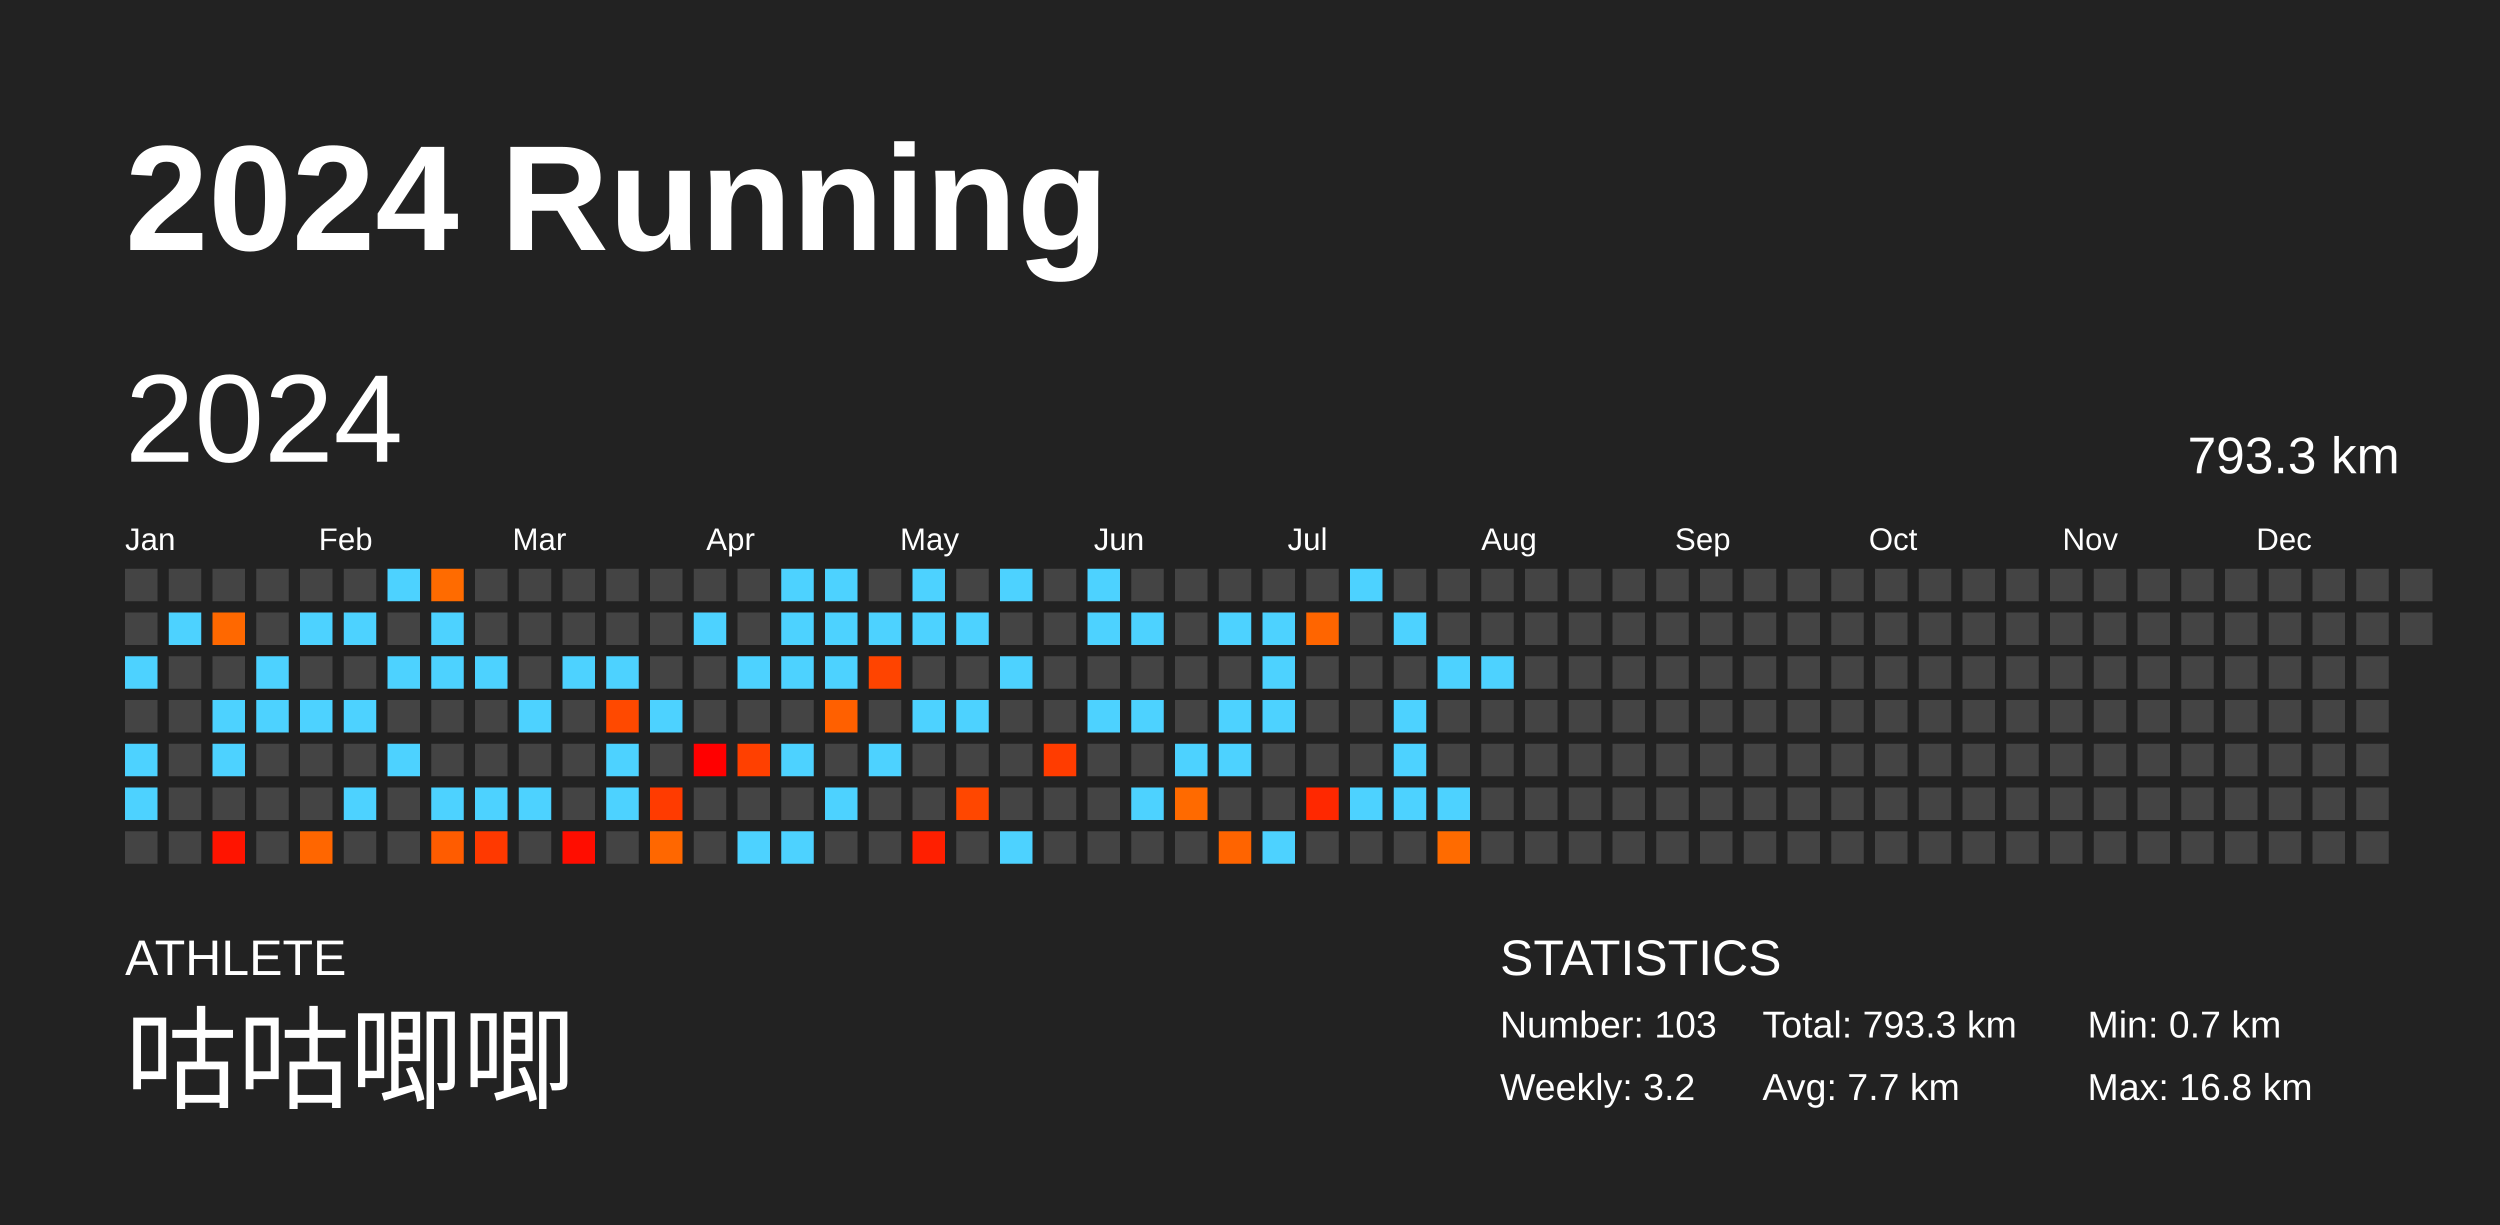
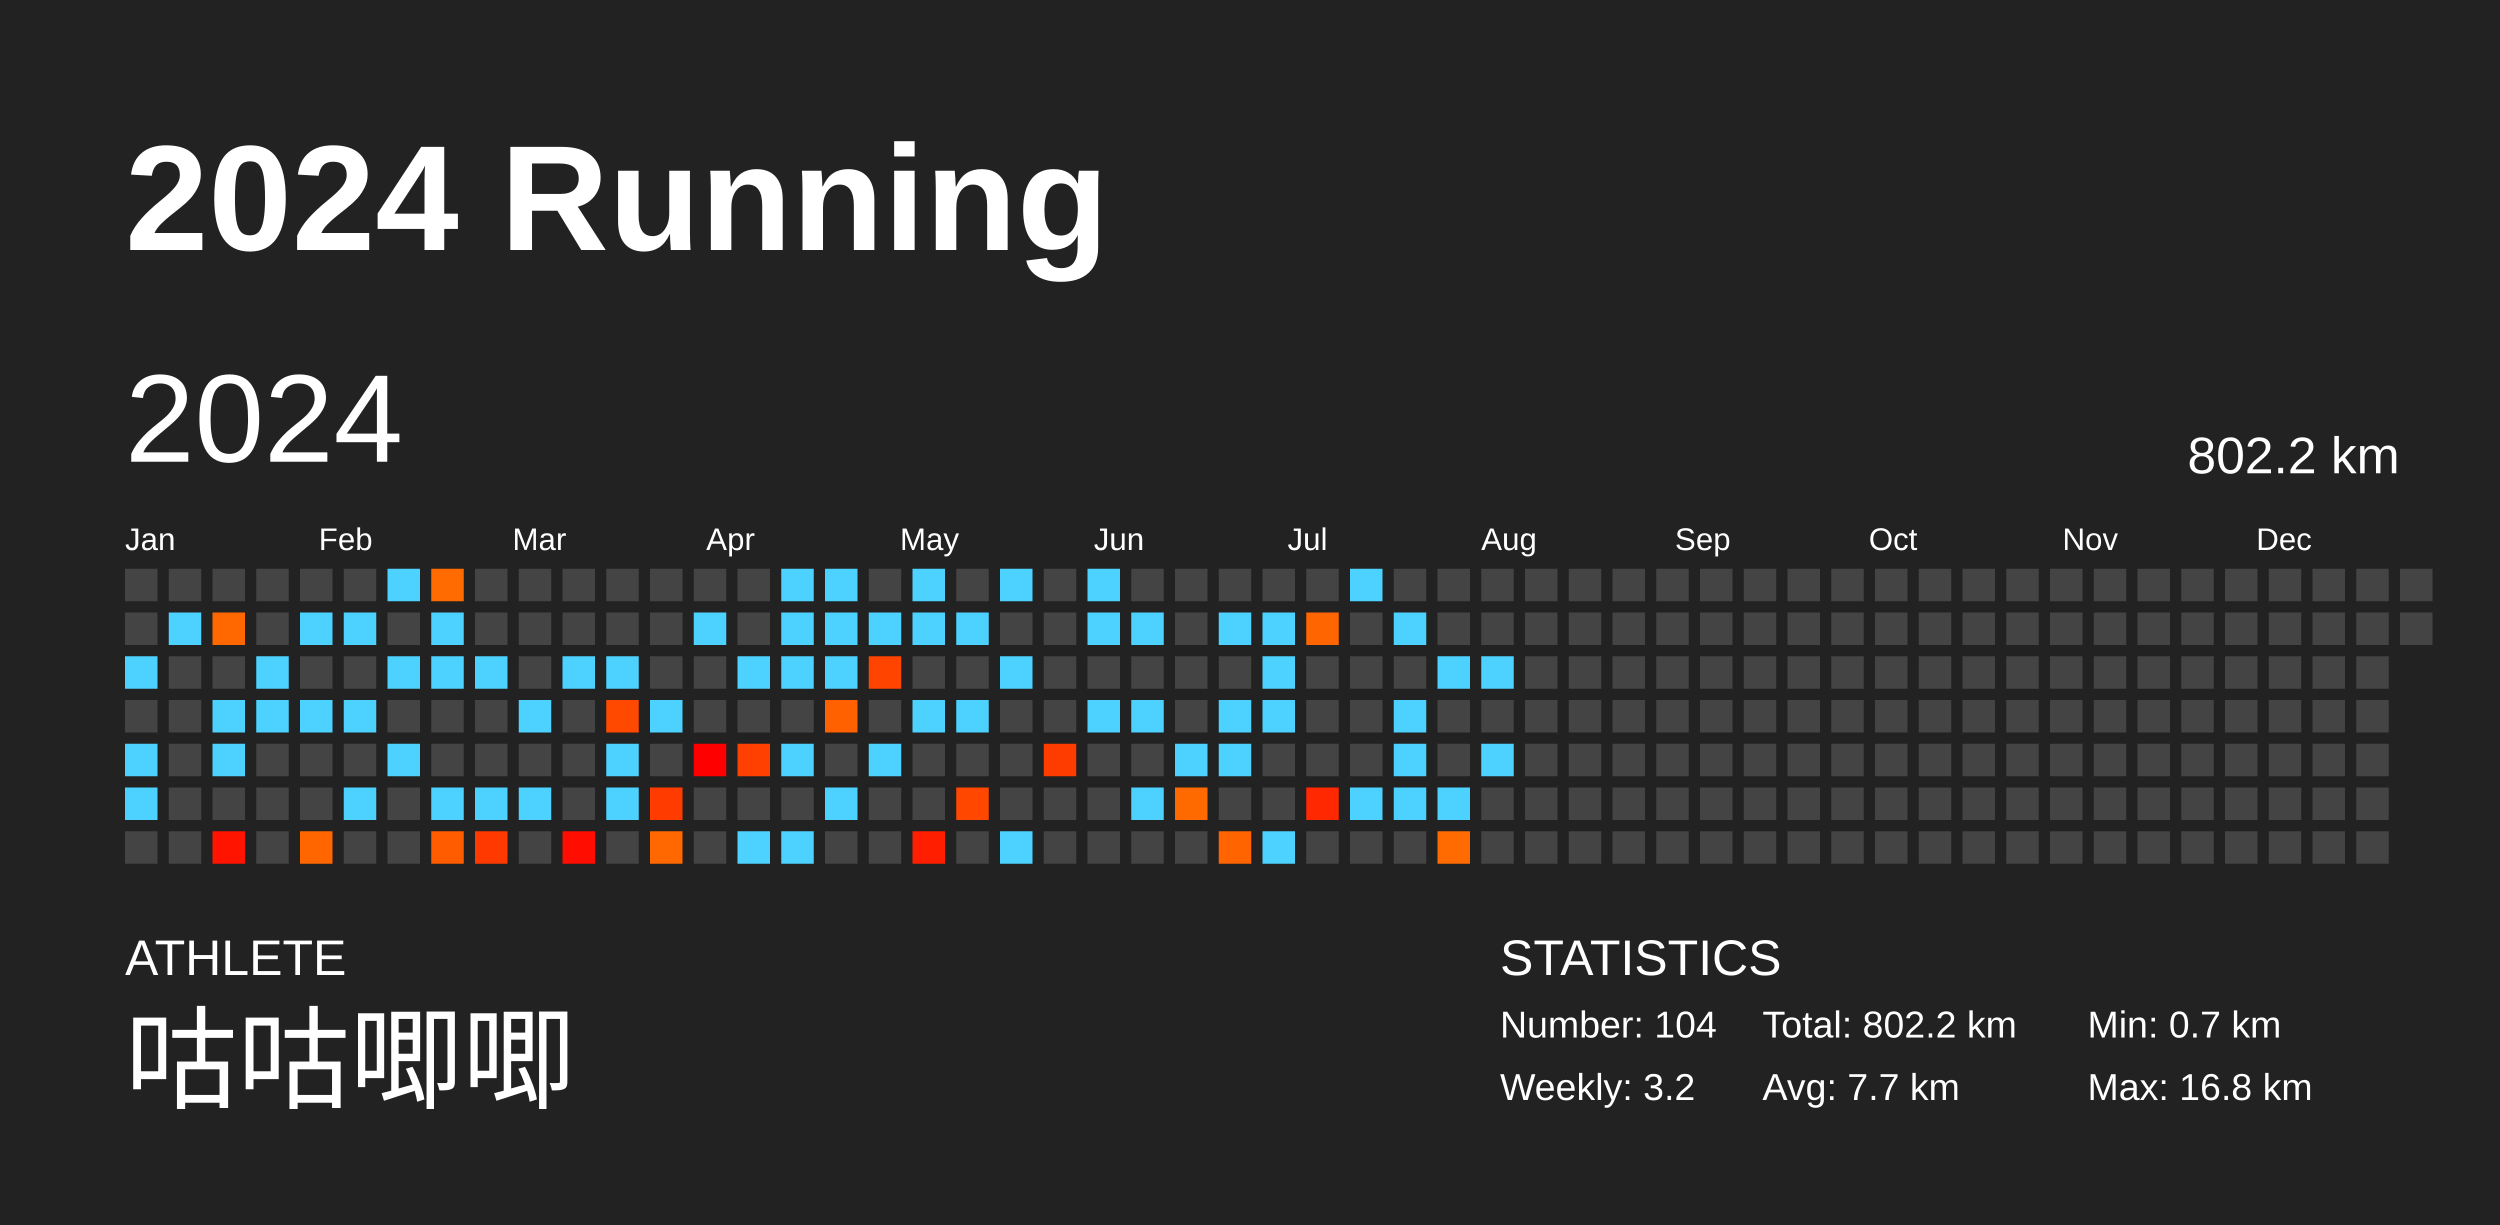
<svg xmlns="http://www.w3.org/2000/svg" baseProfile="full" height="98mm" version="1.1" viewBox="0,0,200,98" width="200mm">
  <defs />
  <rect fill="#222222" height="98" width="200" x="0" y="0" />
  <text fill="#FFFFFF" style="font-size:12px; font-family:Arial; font-weight:bold;" x="10" y="20">2024 Running</text>
  <text fill="#FFFFFF" style="font-size:4px; font-family:Arial" x="10" y="78">ATHLETE</text>
  <text fill="#FFFFFF" style="font-size:9px; font-family:Arial" x="10" y="88">咕咕唧唧</text>
  <text fill="#FFFFFF" style="font-size:4px; font-family:Arial" x="120" y="78">STATISTICS</text>
-   <text fill="#FFFFFF" style="font-size:3px; font-family:Arial" x="120" y="83">Number: 103</text>
+   <text fill="#FFFFFF" style="font-size:3px; font-family:Arial" x="120" y="83">Number: 104</text>
  <text fill="#FFFFFF" style="font-size:3px; font-family:Arial" x="120" y="88">Weekly: 3.2</text>
-   <text fill="#FFFFFF" style="font-size:3px; font-family:Arial" x="141" y="83">Total: 793.3 km</text>
+   <text fill="#FFFFFF" style="font-size:3px; font-family:Arial" x="141" y="83">Total: 802.2 km</text>
  <text fill="#FFFFFF" style="font-size:3px; font-family:Arial" x="141" y="88">Avg: 7.7 km</text>
  <text fill="#FFFFFF" style="font-size:3px; font-family:Arial" x="167" y="83">Min: 0.7 km</text>
  <text fill="#FFFFFF" style="font-size:3px; font-family:Arial" x="167" y="88">Max: 16.8 km</text>
  <text dominant-baseline="hanging" fill="#FFFFFF" style="font-size:10.0px; font-family:Arial;" x="10" y="30">2024</text>
-   <text dominant-baseline="hanging" fill="#FFFFFF" style="font-size:4.125px; font-family:Arial;" x="175" y="35">793.3 km</text>
+   <text dominant-baseline="hanging" fill="#FFFFFF" style="font-size:4.125px; font-family:Arial;" x="175" y="35">802.2 km</text>
  <text fill="#FFFFFF" style="font-size:2.5px; font-family:Arial" x="10.0" y="44">Jan</text>
  <text fill="#FFFFFF" style="font-size:2.5px; font-family:Arial" x="25.5" y="44">Feb</text>
  <text fill="#FFFFFF" style="font-size:2.5px; font-family:Arial" x="41.0" y="44">Mar</text>
  <text fill="#FFFFFF" style="font-size:2.5px; font-family:Arial" x="56.5" y="44">Apr</text>
  <text fill="#FFFFFF" style="font-size:2.5px; font-family:Arial" x="72.0" y="44">May</text>
  <text fill="#FFFFFF" style="font-size:2.5px; font-family:Arial" x="87.5" y="44">Jun</text>
  <text fill="#FFFFFF" style="font-size:2.5px; font-family:Arial" x="103.0" y="44">Jul</text>
  <text fill="#FFFFFF" style="font-size:2.5px; font-family:Arial" x="118.5" y="44">Aug</text>
  <text fill="#FFFFFF" style="font-size:2.5px; font-family:Arial" x="134.0" y="44">Sep</text>
  <text fill="#FFFFFF" style="font-size:2.5px; font-family:Arial" x="149.5" y="44">Oct</text>
  <text fill="#FFFFFF" style="font-size:2.5px; font-family:Arial" x="165.0" y="44">Nov</text>
  <text fill="#FFFFFF" style="font-size:2.5px; font-family:Arial" x="180.5" y="44">Dec</text>
  <rect fill="#444444" height="2.6" width="2.6" x="10.0" y="45.5" />
  <rect fill="#444444" height="2.6" width="2.6" x="10.0" y="49.0" />
  <rect fill="#4dd2ff" height="2.6" width="2.6" x="10.0" y="52.5" />
  <rect fill="#444444" height="2.6" width="2.6" x="10.0" y="56.0" />
  <rect fill="#4dd2ff" height="2.6" width="2.6" x="10.0" y="59.5" />
  <rect fill="#4dd2ff" height="2.6" width="2.6" x="10.0" y="63.0" />
  <rect fill="#444444" height="2.6" width="2.6" x="10.0" y="66.5" />
  <rect fill="#444444" height="2.6" width="2.6" x="13.5" y="45.5" />
  <rect fill="#4dd2ff" height="2.6" width="2.6" x="13.5" y="49.0" />
  <rect fill="#444444" height="2.6" width="2.6" x="13.5" y="52.5" />
  <rect fill="#444444" height="2.6" width="2.6" x="13.5" y="56.0" />
  <rect fill="#444444" height="2.6" width="2.6" x="13.5" y="59.5" />
  <rect fill="#444444" height="2.6" width="2.6" x="13.5" y="63.0" />
  <rect fill="#444444" height="2.6" width="2.6" x="13.5" y="66.5" />
  <rect fill="#444444" height="2.6" width="2.6" x="17.0" y="45.5" />
  <rect fill="#ff6800" height="2.6" width="2.6" x="17.0" y="49.0" />
  <rect fill="#444444" height="2.6" width="2.6" x="17.0" y="52.5" />
  <rect fill="#4dd2ff" height="2.6" width="2.6" x="17.0" y="56.0" />
  <rect fill="#4dd2ff" height="2.6" width="2.6" x="17.0" y="59.5" />
  <rect fill="#444444" height="2.6" width="2.6" x="17.0" y="63.0" />
  <rect fill="#ff1400" height="2.6" width="2.6" x="17.0" y="66.5" />
  <rect fill="#444444" height="2.6" width="2.6" x="20.5" y="45.5" />
  <rect fill="#444444" height="2.6" width="2.6" x="20.5" y="49.0" />
  <rect fill="#4dd2ff" height="2.6" width="2.6" x="20.5" y="52.5" />
  <rect fill="#4dd2ff" height="2.6" width="2.6" x="20.5" y="56.0" />
  <rect fill="#444444" height="2.6" width="2.6" x="20.5" y="59.5" />
  <rect fill="#444444" height="2.6" width="2.6" x="20.5" y="63.0" />
  <rect fill="#444444" height="2.6" width="2.6" x="20.5" y="66.5" />
  <rect fill="#444444" height="2.6" width="2.6" x="24.0" y="45.5" />
  <rect fill="#4dd2ff" height="2.6" width="2.6" x="24.0" y="49.0" />
  <rect fill="#444444" height="2.6" width="2.6" x="24.0" y="52.5" />
  <rect fill="#4dd2ff" height="2.6" width="2.6" x="24.0" y="56.0" />
  <rect fill="#444444" height="2.6" width="2.6" x="24.0" y="59.5" />
  <rect fill="#444444" height="2.6" width="2.6" x="24.0" y="63.0" />
  <rect fill="#ff6600" height="2.6" width="2.6" x="24.0" y="66.5" />
  <rect fill="#444444" height="2.6" width="2.6" x="27.5" y="45.5" />
  <rect fill="#4dd2ff" height="2.6" width="2.6" x="27.5" y="49.0" />
  <rect fill="#444444" height="2.6" width="2.6" x="27.5" y="52.5" />
  <rect fill="#4dd2ff" height="2.6" width="2.6" x="27.5" y="56.0" />
  <rect fill="#444444" height="2.6" width="2.6" x="27.5" y="59.5" />
  <rect fill="#4dd2ff" height="2.6" width="2.6" x="27.5" y="63.0" />
  <rect fill="#444444" height="2.6" width="2.6" x="27.5" y="66.5" />
  <rect fill="#4dd2ff" height="2.6" width="2.6" x="31.0" y="45.5" />
  <rect fill="#444444" height="2.6" width="2.6" x="31.0" y="49.0" />
  <rect fill="#4dd2ff" height="2.6" width="2.6" x="31.0" y="52.5" />
  <rect fill="#444444" height="2.6" width="2.6" x="31.0" y="56.0" />
  <rect fill="#4dd2ff" height="2.6" width="2.6" x="31.0" y="59.5" />
  <rect fill="#444444" height="2.6" width="2.6" x="31.0" y="63.0" />
  <rect fill="#444444" height="2.6" width="2.6" x="31.0" y="66.5" />
  <rect fill="#ff6b00" height="2.6" width="2.6" x="34.5" y="45.5" />
  <rect fill="#4dd2ff" height="2.6" width="2.6" x="34.5" y="49.0" />
  <rect fill="#4dd2ff" height="2.6" width="2.6" x="34.5" y="52.5" />
  <rect fill="#444444" height="2.6" width="2.6" x="34.5" y="56.0" />
  <rect fill="#444444" height="2.6" width="2.6" x="34.5" y="59.5" />
  <rect fill="#4dd2ff" height="2.6" width="2.6" x="34.5" y="63.0" />
  <rect fill="#ff5c00" height="2.6" width="2.6" x="34.5" y="66.5" />
  <rect fill="#444444" height="2.6" width="2.6" x="38.0" y="45.5" />
  <rect fill="#444444" height="2.6" width="2.6" x="38.0" y="49.0" />
  <rect fill="#4dd2ff" height="2.6" width="2.6" x="38.0" y="52.5" />
  <rect fill="#444444" height="2.6" width="2.6" x="38.0" y="56.0" />
  <rect fill="#444444" height="2.6" width="2.6" x="38.0" y="59.5" />
  <rect fill="#4dd2ff" height="2.6" width="2.6" x="38.0" y="63.0" />
  <rect fill="#ff3900" height="2.6" width="2.6" x="38.0" y="66.5" />
  <rect fill="#444444" height="2.6" width="2.6" x="41.5" y="45.5" />
  <rect fill="#444444" height="2.6" width="2.6" x="41.5" y="49.0" />
  <rect fill="#444444" height="2.6" width="2.6" x="41.5" y="52.5" />
  <rect fill="#4dd2ff" height="2.6" width="2.6" x="41.5" y="56.0" />
  <rect fill="#444444" height="2.6" width="2.6" x="41.5" y="59.5" />
  <rect fill="#4dd2ff" height="2.6" width="2.6" x="41.5" y="63.0" />
  <rect fill="#444444" height="2.6" width="2.6" x="41.5" y="66.5" />
  <rect fill="#444444" height="2.6" width="2.6" x="45.0" y="45.5" />
  <rect fill="#444444" height="2.6" width="2.6" x="45.0" y="49.0" />
  <rect fill="#4dd2ff" height="2.6" width="2.6" x="45.0" y="52.5" />
  <rect fill="#444444" height="2.6" width="2.6" x="45.0" y="56.0" />
  <rect fill="#444444" height="2.6" width="2.6" x="45.0" y="59.5" />
  <rect fill="#444444" height="2.6" width="2.6" x="45.0" y="63.0" />
  <rect fill="#ff0d00" height="2.6" width="2.6" x="45.0" y="66.5" />
  <rect fill="#444444" height="2.6" width="2.6" x="48.5" y="45.5" />
  <rect fill="#444444" height="2.6" width="2.6" x="48.5" y="49.0" />
  <rect fill="#4dd2ff" height="2.6" width="2.6" x="48.5" y="52.5" />
  <rect fill="#ff4900" height="2.6" width="2.6" x="48.5" y="56.0" />
  <rect fill="#4dd2ff" height="2.6" width="2.6" x="48.5" y="59.5" />
  <rect fill="#4dd2ff" height="2.6" width="2.6" x="48.5" y="63.0" />
  <rect fill="#444444" height="2.6" width="2.6" x="48.5" y="66.5" />
  <rect fill="#444444" height="2.6" width="2.6" x="52.0" y="45.5" />
  <rect fill="#444444" height="2.6" width="2.6" x="52.0" y="49.0" />
  <rect fill="#444444" height="2.6" width="2.6" x="52.0" y="52.5" />
  <rect fill="#4dd2ff" height="2.6" width="2.6" x="52.0" y="56.0" />
  <rect fill="#444444" height="2.6" width="2.6" x="52.0" y="59.5" />
  <rect fill="#ff3b00" height="2.6" width="2.6" x="52.0" y="63.0" />
  <rect fill="#ff6700" height="2.6" width="2.6" x="52.0" y="66.5" />
  <rect fill="#444444" height="2.6" width="2.6" x="55.5" y="45.5" />
  <rect fill="#4dd2ff" height="2.6" width="2.6" x="55.5" y="49.0" />
  <rect fill="#444444" height="2.6" width="2.6" x="55.5" y="52.5" />
  <rect fill="#444444" height="2.6" width="2.6" x="55.5" y="56.0" />
  <rect fill="#ff0000" height="2.6" width="2.6" x="55.5" y="59.5" />
  <rect fill="#444444" height="2.6" width="2.6" x="55.5" y="63.0" />
  <rect fill="#444444" height="2.6" width="2.6" x="55.5" y="66.5" />
  <rect fill="#444444" height="2.6" width="2.6" x="59.0" y="45.5" />
  <rect fill="#444444" height="2.6" width="2.6" x="59.0" y="49.0" />
  <rect fill="#4dd2ff" height="2.6" width="2.6" x="59.0" y="52.5" />
  <rect fill="#444444" height="2.6" width="2.6" x="59.0" y="56.0" />
  <rect fill="#ff4000" height="2.6" width="2.6" x="59.0" y="59.5" />
  <rect fill="#444444" height="2.6" width="2.6" x="59.0" y="63.0" />
  <rect fill="#4dd2ff" height="2.6" width="2.6" x="59.0" y="66.5" />
  <rect fill="#4dd2ff" height="2.6" width="2.6" x="62.5" y="45.5" />
  <rect fill="#4dd2ff" height="2.6" width="2.6" x="62.5" y="49.0" />
  <rect fill="#4dd2ff" height="2.6" width="2.6" x="62.5" y="52.5" />
  <rect fill="#444444" height="2.6" width="2.6" x="62.5" y="56.0" />
  <rect fill="#4dd2ff" height="2.6" width="2.6" x="62.5" y="59.5" />
  <rect fill="#444444" height="2.6" width="2.6" x="62.5" y="63.0" />
  <rect fill="#4dd2ff" height="2.6" width="2.6" x="62.5" y="66.5" />
  <rect fill="#4dd2ff" height="2.6" width="2.6" x="66.0" y="45.5" />
  <rect fill="#4dd2ff" height="2.6" width="2.6" x="66.0" y="49.0" />
  <rect fill="#4dd2ff" height="2.6" width="2.6" x="66.0" y="52.5" />
  <rect fill="#ff6000" height="2.6" width="2.6" x="66.0" y="56.0" />
  <rect fill="#444444" height="2.6" width="2.6" x="66.0" y="59.5" />
  <rect fill="#4dd2ff" height="2.6" width="2.6" x="66.0" y="63.0" />
  <rect fill="#444444" height="2.6" width="2.6" x="66.0" y="66.5" />
  <rect fill="#444444" height="2.6" width="2.6" x="69.5" y="45.5" />
  <rect fill="#4dd2ff" height="2.6" width="2.6" x="69.5" y="49.0" />
  <rect fill="#ff4400" height="2.6" width="2.6" x="69.5" y="52.5" />
  <rect fill="#444444" height="2.6" width="2.6" x="69.5" y="56.0" />
  <rect fill="#4dd2ff" height="2.6" width="2.6" x="69.5" y="59.5" />
  <rect fill="#444444" height="2.6" width="2.6" x="69.5" y="63.0" />
  <rect fill="#444444" height="2.6" width="2.6" x="69.5" y="66.5" />
  <rect fill="#4dd2ff" height="2.6" width="2.6" x="73.0" y="45.5" />
  <rect fill="#4dd2ff" height="2.6" width="2.6" x="73.0" y="49.0" />
  <rect fill="#444444" height="2.6" width="2.6" x="73.0" y="52.5" />
  <rect fill="#4dd2ff" height="2.6" width="2.6" x="73.0" y="56.0" />
  <rect fill="#444444" height="2.6" width="2.6" x="73.0" y="59.5" />
  <rect fill="#444444" height="2.6" width="2.6" x="73.0" y="63.0" />
  <rect fill="#ff1f00" height="2.6" width="2.6" x="73.0" y="66.5" />
  <rect fill="#444444" height="2.6" width="2.6" x="76.5" y="45.5" />
  <rect fill="#4dd2ff" height="2.6" width="2.6" x="76.5" y="49.0" />
  <rect fill="#444444" height="2.6" width="2.6" x="76.5" y="52.5" />
  <rect fill="#4dd2ff" height="2.6" width="2.6" x="76.5" y="56.0" />
  <rect fill="#444444" height="2.6" width="2.6" x="76.5" y="59.5" />
  <rect fill="#ff4700" height="2.6" width="2.6" x="76.5" y="63.0" />
  <rect fill="#444444" height="2.6" width="2.6" x="76.5" y="66.5" />
  <rect fill="#4dd2ff" height="2.6" width="2.6" x="80.0" y="45.5" />
  <rect fill="#444444" height="2.6" width="2.6" x="80.0" y="49.0" />
  <rect fill="#4dd2ff" height="2.6" width="2.6" x="80.0" y="52.5" />
  <rect fill="#444444" height="2.6" width="2.6" x="80.0" y="56.0" />
  <rect fill="#444444" height="2.6" width="2.6" x="80.0" y="59.5" />
  <rect fill="#444444" height="2.6" width="2.6" x="80.0" y="63.0" />
  <rect fill="#4dd2ff" height="2.6" width="2.6" x="80.0" y="66.5" />
  <rect fill="#444444" height="2.6" width="2.6" x="83.5" y="45.5" />
  <rect fill="#444444" height="2.6" width="2.6" x="83.5" y="49.0" />
  <rect fill="#444444" height="2.6" width="2.6" x="83.5" y="52.5" />
  <rect fill="#444444" height="2.6" width="2.6" x="83.5" y="56.0" />
  <rect fill="#ff3c00" height="2.6" width="2.6" x="83.5" y="59.5" />
  <rect fill="#444444" height="2.6" width="2.6" x="83.5" y="63.0" />
  <rect fill="#444444" height="2.6" width="2.6" x="83.5" y="66.5" />
  <rect fill="#4dd2ff" height="2.6" width="2.6" x="87.0" y="45.5" />
  <rect fill="#4dd2ff" height="2.6" width="2.6" x="87.0" y="49.0" />
  <rect fill="#444444" height="2.6" width="2.6" x="87.0" y="52.5" />
  <rect fill="#4dd2ff" height="2.6" width="2.6" x="87.0" y="56.0" />
  <rect fill="#444444" height="2.6" width="2.6" x="87.0" y="59.5" />
  <rect fill="#444444" height="2.6" width="2.6" x="87.0" y="63.0" />
  <rect fill="#444444" height="2.6" width="2.6" x="87.0" y="66.5" />
  <rect fill="#444444" height="2.6" width="2.6" x="90.5" y="45.5" />
  <rect fill="#4dd2ff" height="2.6" width="2.6" x="90.5" y="49.0" />
  <rect fill="#444444" height="2.6" width="2.6" x="90.5" y="52.5" />
  <rect fill="#4dd2ff" height="2.6" width="2.6" x="90.5" y="56.0" />
  <rect fill="#444444" height="2.6" width="2.6" x="90.5" y="59.5" />
  <rect fill="#4dd2ff" height="2.6" width="2.6" x="90.5" y="63.0" />
  <rect fill="#444444" height="2.6" width="2.6" x="90.5" y="66.5" />
  <rect fill="#444444" height="2.6" width="2.6" x="94.0" y="45.5" />
  <rect fill="#444444" height="2.6" width="2.6" x="94.0" y="49.0" />
  <rect fill="#444444" height="2.6" width="2.6" x="94.0" y="52.5" />
  <rect fill="#444444" height="2.6" width="2.6" x="94.0" y="56.0" />
  <rect fill="#4dd2ff" height="2.6" width="2.6" x="94.0" y="59.5" />
  <rect fill="#ff6a00" height="2.6" width="2.6" x="94.0" y="63.0" />
  <rect fill="#444444" height="2.6" width="2.6" x="94.0" y="66.5" />
  <rect fill="#444444" height="2.6" width="2.6" x="97.5" y="45.5" />
  <rect fill="#4dd2ff" height="2.6" width="2.6" x="97.5" y="49.0" />
  <rect fill="#444444" height="2.6" width="2.6" x="97.5" y="52.5" />
  <rect fill="#4dd2ff" height="2.6" width="2.6" x="97.5" y="56.0" />
  <rect fill="#4dd2ff" height="2.6" width="2.6" x="97.5" y="59.5" />
  <rect fill="#444444" height="2.6" width="2.6" x="97.5" y="63.0" />
  <rect fill="#ff6400" height="2.6" width="2.6" x="97.5" y="66.5" />
  <rect fill="#444444" height="2.6" width="2.6" x="101.0" y="45.5" />
  <rect fill="#4dd2ff" height="2.6" width="2.6" x="101.0" y="49.0" />
  <rect fill="#4dd2ff" height="2.6" width="2.6" x="101.0" y="52.5" />
  <rect fill="#4dd2ff" height="2.6" width="2.6" x="101.0" y="56.0" />
  <rect fill="#444444" height="2.6" width="2.6" x="101.0" y="59.5" />
  <rect fill="#444444" height="2.6" width="2.6" x="101.0" y="63.0" />
  <rect fill="#4dd2ff" height="2.6" width="2.6" x="101.0" y="66.5" />
  <rect fill="#444444" height="2.6" width="2.6" x="104.5" y="45.5" />
  <rect fill="#ff6500" height="2.6" width="2.6" x="104.5" y="49.0" />
  <rect fill="#444444" height="2.6" width="2.6" x="104.5" y="52.5" />
  <rect fill="#444444" height="2.6" width="2.6" x="104.5" y="56.0" />
  <rect fill="#444444" height="2.6" width="2.6" x="104.5" y="59.5" />
  <rect fill="#ff2800" height="2.6" width="2.6" x="104.5" y="63.0" />
  <rect fill="#444444" height="2.6" width="2.6" x="104.5" y="66.5" />
  <rect fill="#4dd2ff" height="2.6" width="2.6" x="108.0" y="45.5" />
  <rect fill="#444444" height="2.6" width="2.6" x="108.0" y="49.0" />
  <rect fill="#444444" height="2.6" width="2.6" x="108.0" y="52.5" />
  <rect fill="#444444" height="2.6" width="2.6" x="108.0" y="56.0" />
  <rect fill="#444444" height="2.6" width="2.6" x="108.0" y="59.5" />
  <rect fill="#4dd2ff" height="2.6" width="2.6" x="108.0" y="63.0" />
  <rect fill="#444444" height="2.6" width="2.6" x="108.0" y="66.5" />
  <rect fill="#444444" height="2.6" width="2.6" x="111.5" y="45.5" />
  <rect fill="#4dd2ff" height="2.6" width="2.6" x="111.5" y="49.0" />
  <rect fill="#444444" height="2.6" width="2.6" x="111.5" y="52.5" />
  <rect fill="#4dd2ff" height="2.6" width="2.6" x="111.5" y="56.0" />
  <rect fill="#4dd2ff" height="2.6" width="2.6" x="111.5" y="59.5" />
  <rect fill="#4dd2ff" height="2.6" width="2.6" x="111.5" y="63.0" />
  <rect fill="#444444" height="2.6" width="2.6" x="111.5" y="66.5" />
  <rect fill="#444444" height="2.6" width="2.6" x="115.0" y="45.5" />
  <rect fill="#444444" height="2.6" width="2.6" x="115.0" y="49.0" />
  <rect fill="#4dd2ff" height="2.6" width="2.6" x="115.0" y="52.5" />
  <rect fill="#444444" height="2.6" width="2.6" x="115.0" y="56.0" />
  <rect fill="#444444" height="2.6" width="2.6" x="115.0" y="59.5" />
  <rect fill="#4dd2ff" height="2.6" width="2.6" x="115.0" y="63.0" />
  <rect fill="#ff6b00" height="2.6" width="2.6" x="115.0" y="66.5" />
  <rect fill="#444444" height="2.6" width="2.6" x="118.5" y="45.5" />
  <rect fill="#444444" height="2.6" width="2.6" x="118.5" y="49.0" />
  <rect fill="#4dd2ff" height="2.6" width="2.6" x="118.5" y="52.5" />
  <rect fill="#444444" height="2.6" width="2.6" x="118.5" y="56.0" />
-   <rect fill="#444444" height="2.6" width="2.6" x="118.5" y="59.5" />
+   <rect fill="#4dd2ff" height="2.6" width="2.6" x="118.5" y="59.5" />
  <rect fill="#444444" height="2.6" width="2.6" x="118.5" y="63.0" />
  <rect fill="#444444" height="2.6" width="2.6" x="118.5" y="66.5" />
  <rect fill="#444444" height="2.6" width="2.6" x="122.0" y="45.5" />
  <rect fill="#444444" height="2.6" width="2.6" x="122.0" y="49.0" />
  <rect fill="#444444" height="2.6" width="2.6" x="122.0" y="52.5" />
  <rect fill="#444444" height="2.6" width="2.6" x="122.0" y="56.0" />
  <rect fill="#444444" height="2.6" width="2.6" x="122.0" y="59.5" />
  <rect fill="#444444" height="2.6" width="2.6" x="122.0" y="63.0" />
  <rect fill="#444444" height="2.6" width="2.6" x="122.0" y="66.5" />
  <rect fill="#444444" height="2.6" width="2.6" x="125.5" y="45.5" />
  <rect fill="#444444" height="2.6" width="2.6" x="125.5" y="49.0" />
  <rect fill="#444444" height="2.6" width="2.6" x="125.5" y="52.5" />
  <rect fill="#444444" height="2.6" width="2.6" x="125.5" y="56.0" />
  <rect fill="#444444" height="2.6" width="2.6" x="125.5" y="59.5" />
  <rect fill="#444444" height="2.6" width="2.6" x="125.5" y="63.0" />
  <rect fill="#444444" height="2.6" width="2.6" x="125.5" y="66.5" />
  <rect fill="#444444" height="2.6" width="2.6" x="129.0" y="45.5" />
  <rect fill="#444444" height="2.6" width="2.6" x="129.0" y="49.0" />
  <rect fill="#444444" height="2.6" width="2.6" x="129.0" y="52.5" />
  <rect fill="#444444" height="2.6" width="2.6" x="129.0" y="56.0" />
  <rect fill="#444444" height="2.6" width="2.6" x="129.0" y="59.5" />
  <rect fill="#444444" height="2.6" width="2.6" x="129.0" y="63.0" />
  <rect fill="#444444" height="2.6" width="2.6" x="129.0" y="66.5" />
  <rect fill="#444444" height="2.6" width="2.6" x="132.5" y="45.5" />
  <rect fill="#444444" height="2.6" width="2.6" x="132.5" y="49.0" />
  <rect fill="#444444" height="2.6" width="2.6" x="132.5" y="52.5" />
  <rect fill="#444444" height="2.6" width="2.6" x="132.5" y="56.0" />
  <rect fill="#444444" height="2.6" width="2.6" x="132.5" y="59.5" />
  <rect fill="#444444" height="2.6" width="2.6" x="132.5" y="63.0" />
  <rect fill="#444444" height="2.6" width="2.6" x="132.5" y="66.5" />
  <rect fill="#444444" height="2.6" width="2.6" x="136.0" y="45.5" />
  <rect fill="#444444" height="2.6" width="2.6" x="136.0" y="49.0" />
  <rect fill="#444444" height="2.6" width="2.6" x="136.0" y="52.5" />
  <rect fill="#444444" height="2.6" width="2.6" x="136.0" y="56.0" />
  <rect fill="#444444" height="2.6" width="2.6" x="136.0" y="59.5" />
  <rect fill="#444444" height="2.6" width="2.6" x="136.0" y="63.0" />
  <rect fill="#444444" height="2.6" width="2.6" x="136.0" y="66.5" />
  <rect fill="#444444" height="2.6" width="2.6" x="139.5" y="45.5" />
  <rect fill="#444444" height="2.6" width="2.6" x="139.5" y="49.0" />
  <rect fill="#444444" height="2.6" width="2.6" x="139.5" y="52.5" />
  <rect fill="#444444" height="2.6" width="2.6" x="139.5" y="56.0" />
  <rect fill="#444444" height="2.6" width="2.6" x="139.5" y="59.5" />
  <rect fill="#444444" height="2.6" width="2.6" x="139.5" y="63.0" />
  <rect fill="#444444" height="2.6" width="2.6" x="139.5" y="66.5" />
  <rect fill="#444444" height="2.6" width="2.6" x="143.0" y="45.5" />
  <rect fill="#444444" height="2.6" width="2.6" x="143.0" y="49.0" />
  <rect fill="#444444" height="2.6" width="2.6" x="143.0" y="52.5" />
  <rect fill="#444444" height="2.6" width="2.6" x="143.0" y="56.0" />
  <rect fill="#444444" height="2.6" width="2.6" x="143.0" y="59.5" />
  <rect fill="#444444" height="2.6" width="2.6" x="143.0" y="63.0" />
  <rect fill="#444444" height="2.6" width="2.6" x="143.0" y="66.5" />
  <rect fill="#444444" height="2.6" width="2.6" x="146.5" y="45.5" />
  <rect fill="#444444" height="2.6" width="2.6" x="146.5" y="49.0" />
  <rect fill="#444444" height="2.6" width="2.6" x="146.5" y="52.5" />
  <rect fill="#444444" height="2.6" width="2.6" x="146.5" y="56.0" />
  <rect fill="#444444" height="2.6" width="2.6" x="146.5" y="59.5" />
  <rect fill="#444444" height="2.6" width="2.6" x="146.5" y="63.0" />
  <rect fill="#444444" height="2.6" width="2.6" x="146.5" y="66.5" />
  <rect fill="#444444" height="2.6" width="2.6" x="150.0" y="45.5" />
  <rect fill="#444444" height="2.6" width="2.6" x="150.0" y="49.0" />
  <rect fill="#444444" height="2.6" width="2.6" x="150.0" y="52.5" />
  <rect fill="#444444" height="2.6" width="2.6" x="150.0" y="56.0" />
  <rect fill="#444444" height="2.6" width="2.6" x="150.0" y="59.5" />
  <rect fill="#444444" height="2.6" width="2.6" x="150.0" y="63.0" />
  <rect fill="#444444" height="2.6" width="2.6" x="150.0" y="66.5" />
  <rect fill="#444444" height="2.6" width="2.6" x="153.5" y="45.5" />
  <rect fill="#444444" height="2.6" width="2.6" x="153.5" y="49.0" />
  <rect fill="#444444" height="2.6" width="2.6" x="153.5" y="52.5" />
  <rect fill="#444444" height="2.6" width="2.6" x="153.5" y="56.0" />
  <rect fill="#444444" height="2.6" width="2.6" x="153.5" y="59.5" />
  <rect fill="#444444" height="2.6" width="2.6" x="153.5" y="63.0" />
  <rect fill="#444444" height="2.6" width="2.6" x="153.5" y="66.5" />
  <rect fill="#444444" height="2.6" width="2.6" x="157.0" y="45.5" />
  <rect fill="#444444" height="2.6" width="2.6" x="157.0" y="49.0" />
  <rect fill="#444444" height="2.6" width="2.6" x="157.0" y="52.5" />
  <rect fill="#444444" height="2.6" width="2.6" x="157.0" y="56.0" />
  <rect fill="#444444" height="2.6" width="2.6" x="157.0" y="59.5" />
  <rect fill="#444444" height="2.6" width="2.6" x="157.0" y="63.0" />
  <rect fill="#444444" height="2.6" width="2.6" x="157.0" y="66.5" />
  <rect fill="#444444" height="2.6" width="2.6" x="160.5" y="45.5" />
  <rect fill="#444444" height="2.6" width="2.6" x="160.5" y="49.0" />
  <rect fill="#444444" height="2.6" width="2.6" x="160.5" y="52.5" />
  <rect fill="#444444" height="2.6" width="2.6" x="160.5" y="56.0" />
  <rect fill="#444444" height="2.6" width="2.6" x="160.5" y="59.5" />
  <rect fill="#444444" height="2.6" width="2.6" x="160.5" y="63.0" />
  <rect fill="#444444" height="2.6" width="2.6" x="160.5" y="66.5" />
  <rect fill="#444444" height="2.6" width="2.6" x="164.0" y="45.5" />
  <rect fill="#444444" height="2.6" width="2.6" x="164.0" y="49.0" />
  <rect fill="#444444" height="2.6" width="2.6" x="164.0" y="52.5" />
  <rect fill="#444444" height="2.6" width="2.6" x="164.0" y="56.0" />
  <rect fill="#444444" height="2.6" width="2.6" x="164.0" y="59.5" />
  <rect fill="#444444" height="2.6" width="2.6" x="164.0" y="63.0" />
  <rect fill="#444444" height="2.6" width="2.6" x="164.0" y="66.5" />
  <rect fill="#444444" height="2.6" width="2.6" x="167.5" y="45.5" />
  <rect fill="#444444" height="2.6" width="2.6" x="167.5" y="49.0" />
  <rect fill="#444444" height="2.6" width="2.6" x="167.5" y="52.5" />
  <rect fill="#444444" height="2.6" width="2.6" x="167.5" y="56.0" />
  <rect fill="#444444" height="2.6" width="2.6" x="167.5" y="59.5" />
  <rect fill="#444444" height="2.6" width="2.6" x="167.5" y="63.0" />
  <rect fill="#444444" height="2.6" width="2.6" x="167.5" y="66.5" />
  <rect fill="#444444" height="2.6" width="2.6" x="171.0" y="45.5" />
  <rect fill="#444444" height="2.6" width="2.6" x="171.0" y="49.0" />
  <rect fill="#444444" height="2.6" width="2.6" x="171.0" y="52.5" />
  <rect fill="#444444" height="2.6" width="2.6" x="171.0" y="56.0" />
  <rect fill="#444444" height="2.6" width="2.6" x="171.0" y="59.5" />
  <rect fill="#444444" height="2.6" width="2.6" x="171.0" y="63.0" />
  <rect fill="#444444" height="2.6" width="2.6" x="171.0" y="66.5" />
  <rect fill="#444444" height="2.6" width="2.6" x="174.5" y="45.5" />
  <rect fill="#444444" height="2.6" width="2.6" x="174.5" y="49.0" />
  <rect fill="#444444" height="2.6" width="2.6" x="174.5" y="52.5" />
  <rect fill="#444444" height="2.6" width="2.6" x="174.5" y="56.0" />
  <rect fill="#444444" height="2.6" width="2.6" x="174.5" y="59.5" />
  <rect fill="#444444" height="2.6" width="2.6" x="174.5" y="63.0" />
  <rect fill="#444444" height="2.6" width="2.6" x="174.5" y="66.5" />
  <rect fill="#444444" height="2.6" width="2.6" x="178.0" y="45.5" />
  <rect fill="#444444" height="2.6" width="2.6" x="178.0" y="49.0" />
  <rect fill="#444444" height="2.6" width="2.6" x="178.0" y="52.5" />
  <rect fill="#444444" height="2.6" width="2.6" x="178.0" y="56.0" />
  <rect fill="#444444" height="2.6" width="2.6" x="178.0" y="59.5" />
  <rect fill="#444444" height="2.6" width="2.6" x="178.0" y="63.0" />
  <rect fill="#444444" height="2.6" width="2.6" x="178.0" y="66.5" />
  <rect fill="#444444" height="2.6" width="2.6" x="181.5" y="45.5" />
  <rect fill="#444444" height="2.6" width="2.6" x="181.5" y="49.0" />
  <rect fill="#444444" height="2.6" width="2.6" x="181.5" y="52.5" />
  <rect fill="#444444" height="2.6" width="2.6" x="181.5" y="56.0" />
  <rect fill="#444444" height="2.6" width="2.6" x="181.5" y="59.5" />
  <rect fill="#444444" height="2.6" width="2.6" x="181.5" y="63.0" />
  <rect fill="#444444" height="2.6" width="2.6" x="181.5" y="66.5" />
  <rect fill="#444444" height="2.6" width="2.6" x="185.0" y="45.5" />
  <rect fill="#444444" height="2.6" width="2.6" x="185.0" y="49.0" />
  <rect fill="#444444" height="2.6" width="2.6" x="185.0" y="52.5" />
  <rect fill="#444444" height="2.6" width="2.6" x="185.0" y="56.0" />
  <rect fill="#444444" height="2.6" width="2.6" x="185.0" y="59.5" />
  <rect fill="#444444" height="2.6" width="2.6" x="185.0" y="63.0" />
  <rect fill="#444444" height="2.6" width="2.6" x="185.0" y="66.5" />
  <rect fill="#444444" height="2.6" width="2.6" x="188.5" y="45.5" />
  <rect fill="#444444" height="2.6" width="2.6" x="188.5" y="49.0" />
  <rect fill="#444444" height="2.6" width="2.6" x="188.5" y="52.5" />
  <rect fill="#444444" height="2.6" width="2.6" x="188.5" y="56.0" />
  <rect fill="#444444" height="2.6" width="2.6" x="188.5" y="59.5" />
  <rect fill="#444444" height="2.6" width="2.6" x="188.5" y="63.0" />
  <rect fill="#444444" height="2.6" width="2.6" x="188.5" y="66.5" />
  <rect fill="#444444" height="2.6" width="2.6" x="192.0" y="45.5" />
  <rect fill="#444444" height="2.6" width="2.6" x="192.0" y="49.0" />
</svg>
